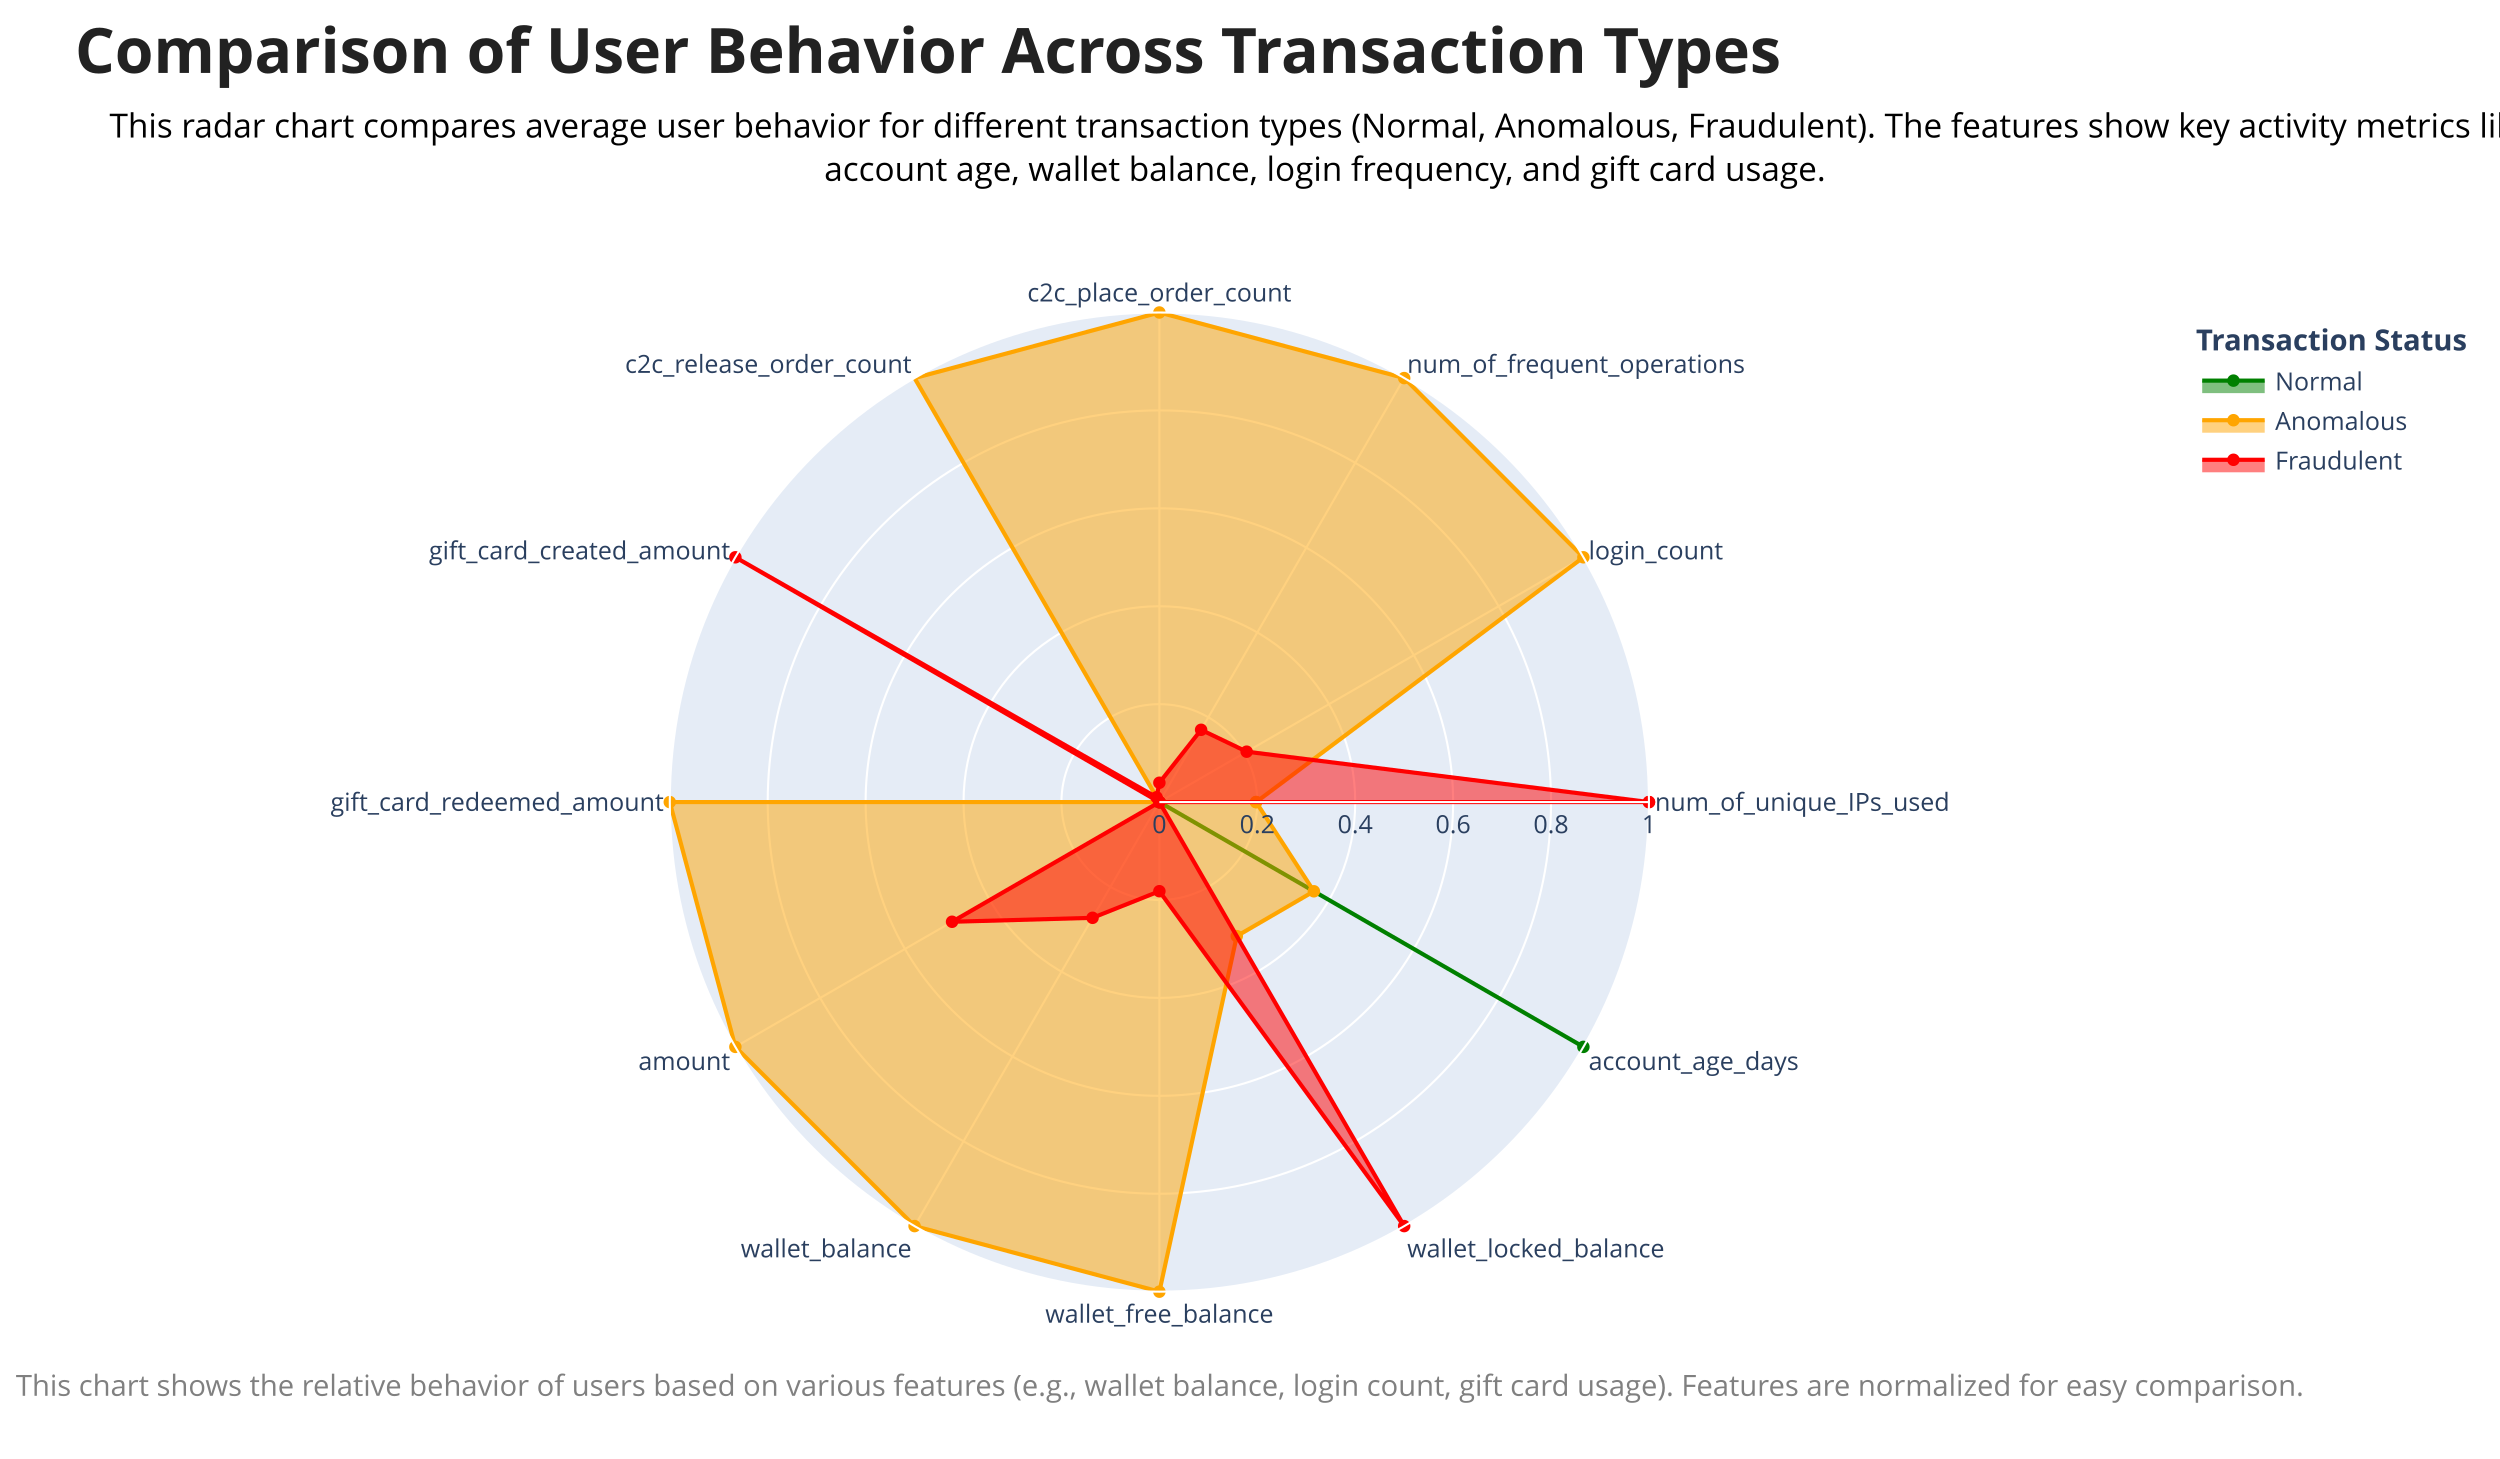
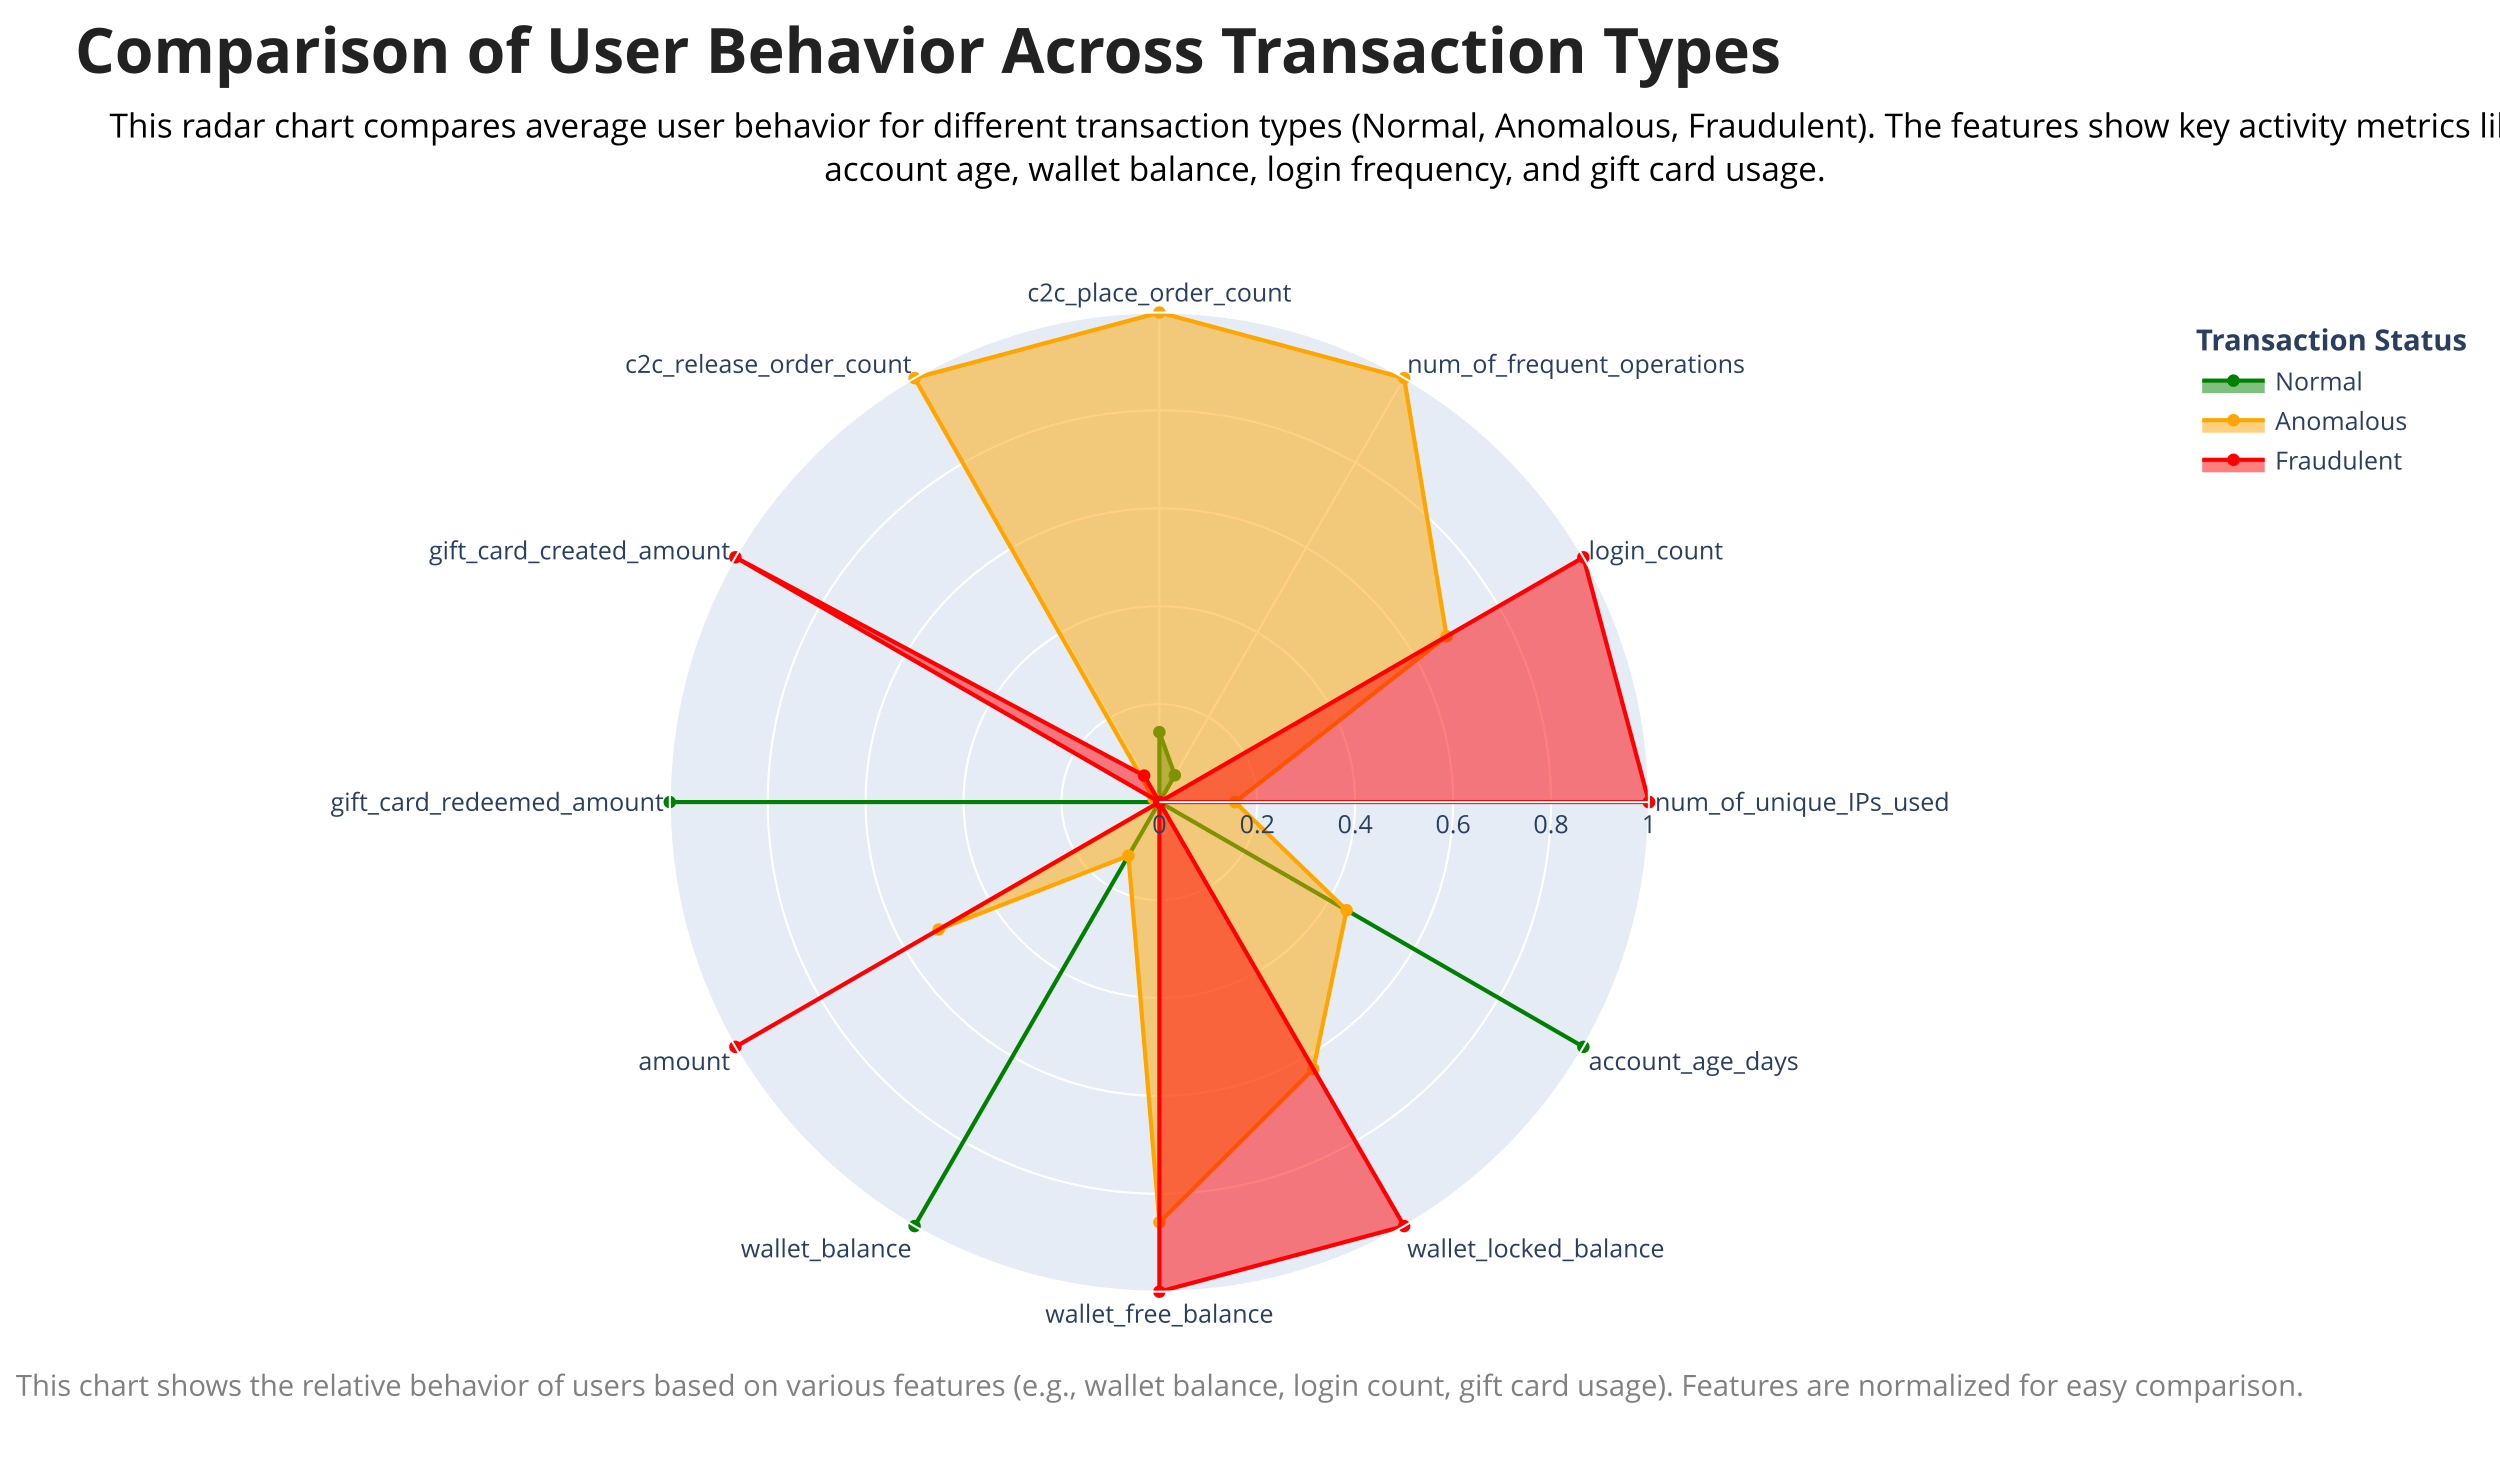
<svg xmlns="http://www.w3.org/2000/svg" class="main-svg" width="1200" height="700" style="" viewBox="0 0 1200 700">
  <rect x="0" y="0" width="1200" height="700" style="fill: rgb(255, 255, 255); fill-opacity: 1;" />
-   <defs id="defs-958ae7">
+   <defs id="defs-d3d308">
    <g class="clips">
-       <clipPath id="clip958ae7polar-for-traces">
+       <clipPath id="clipd3d308polar-for-traces">
        <path d="M235,0A235,235 0,1,0 -235,-2.87791997799628e-14A235,235 0,1,0 235,5.75583995599256e-14Z" transform="translate(235,235)" />
      </clipPath>
    </g>
    <g class="gradients" />
    <g class="patterns" />
  </defs>
  <g class="bglayer" />
  <g class="layer-below">
    <g class="imagelayer" />
    <g class="shapelayer" />
  </g>
  <g class="cartesianlayer" />
  <g class="polarlayer">
    <g class="polar">
      <g class="polarsublayer draglayer" />
      <g class="polarsublayer plotbg">
        <path d="M235,0A235,235 0,1,0 -235,-2.87791997799628e-14A235,235 0,1,0 235,5.75583995599256e-14Z" transform="translate(556.5,385)" style="fill: rgb(229, 236, 246); fill-opacity: 1;" />
      </g>
      <g class="polarsublayer backplot">
        <g class="maplayer" />
      </g>
      <g class="polarsublayer angular-grid" style="fill: none;">
        <path class="angularaxisgrid" d="M556.5,385L791.5,385" style="stroke: rgb(255, 255, 255); stroke-opacity: 1; stroke-width: 1px;" />
        <path class="angularaxisgrid" d="M556.5,385L760.016,267.5" style="stroke: rgb(255, 255, 255); stroke-opacity: 1; stroke-width: 1px;" />
        <path class="angularaxisgrid" d="M556.5,385L674,181.484" style="stroke: rgb(255, 255, 255); stroke-opacity: 1; stroke-width: 1px;" />
        <path class="angularaxisgrid" d="M556.5,385L556.5,150" style="stroke: rgb(255, 255, 255); stroke-opacity: 1; stroke-width: 1px;" />
        <path class="angularaxisgrid" d="M556.5,385L439,181.484" style="stroke: rgb(255, 255, 255); stroke-opacity: 1; stroke-width: 1px;" />
        <path class="angularaxisgrid" d="M556.5,385L352.984,267.5" style="stroke: rgb(255, 255, 255); stroke-opacity: 1; stroke-width: 1px;" />
        <path class="angularaxisgrid" d="M556.5,385L321.5,385" style="stroke: rgb(255, 255, 255); stroke-opacity: 1; stroke-width: 1px;" />
        <path class="angularaxisgrid" d="M556.5,385L352.984,502.5" style="stroke: rgb(255, 255, 255); stroke-opacity: 1; stroke-width: 1px;" />
        <path class="angularaxisgrid" d="M556.5,385L439,588.516" style="stroke: rgb(255, 255, 255); stroke-opacity: 1; stroke-width: 1px;" />
        <path class="angularaxisgrid" d="M556.5,385L556.5,620" style="stroke: rgb(255, 255, 255); stroke-opacity: 1; stroke-width: 1px;" />
        <path class="angularaxisgrid" d="M556.5,385L674,588.516" style="stroke: rgb(255, 255, 255); stroke-opacity: 1; stroke-width: 1px;" />
        <path class="angularaxisgrid" d="M556.5,385L760.016,502.5" style="stroke: rgb(255, 255, 255); stroke-opacity: 1; stroke-width: 1px;" />
      </g>
      <g class="polarsublayer radial-grid" transform="translate(556.5,385)" style="fill: none;">
        <path class="xgrid" d="M47,0A47,47 0,1,0 -47,-5.75583995599256e-15A47,47 0,1,0 47,1.151167991198512e-14Z" style="stroke: rgb(255, 255, 255); stroke-opacity: 1; stroke-width: 1px;" />
        <path class="xgrid" d="M94,0A94,94 0,1,0 -94,-1.151167991198512e-14A94,94 0,1,0 94,2.302335982397024e-14Z" style="stroke: rgb(255, 255, 255); stroke-opacity: 1; stroke-width: 1px;" />
        <path class="xgrid" d="M141,0A141,141 0,1,0 -141,-1.726751986797768e-14A141,141 0,1,0 141,3.453503973595536e-14Z" style="stroke: rgb(255, 255, 255); stroke-opacity: 1; stroke-width: 1px;" />
        <path class="xgrid" d="M188,0A188,188 0,1,0 -188,-2.302335982397024e-14A188,188 0,1,0 188,4.604671964794048e-14Z" style="stroke: rgb(255, 255, 255); stroke-opacity: 1; stroke-width: 1px;" />
      </g>
      <g class="polarsublayer frontplot" transform="translate(321.5,150)">
        <g class="barlayer" />
        <g class="scatterlayer">
-           <g class="trace scatter trace98019e" style="stroke-miterlimit: 2; opacity: 1;">
-             <g class="fills" clip-path="url(#clip958ae7polar-for-traces)">
+           <g class="trace scatter traced4ab8f" style="stroke-miterlimit: 2; opacity: 1;">
+             <g class="fills" clip-path="url(#clipd3d308polar-for-traces)">
              <g>
-                 <path class="js-fill" d="M235,235L235,235L235,235L235,235L235,235L235,235L235,235L235,235L235,235L235,235L235,235L438.52,352.5L235,235Z" style="fill: rgb(0, 128, 0); fill-opacity: 0.5; stroke-width: 0;" />
+                 <path class="js-fill" d="M235,235L235,235L242.43,222.13L235,201.43L235,235L235,235L0,235L235,235L117.5,438.52L235,235L235,235L438.52,352.5L235,235Z" style="fill: rgb(0, 128, 0); fill-opacity: 0.5; stroke-width: 0;" />
              </g>
            </g>
            <g class="errorbars" />
            <g class="lines">
-               <path class="js-line" d="M235,235L235,235L235,235L235,235L235,235L235,235L235,235L235,235L235,235L235,235L235,235L438.52,352.5L235,235" clip-path="url(#clip958ae7polar-for-traces)" style="vector-effect: none; fill: none; stroke: rgb(0, 128, 0); stroke-opacity: 1; stroke-width: 2px; opacity: 1;" />
+               <path class="js-line" d="M235,235L235,235L242.43,222.13L235,201.43L235,235L235,235L0,235L235,235L117.5,438.52L235,235L235,235L438.52,352.5L235,235" clip-path="url(#clipd3d308polar-for-traces)" style="vector-effect: none; fill: none; stroke: rgb(0, 128, 0); stroke-opacity: 1; stroke-width: 2px; opacity: 1;" />
            </g>
            <g class="points">
              <path class="point" transform="translate(235,235)" d="M3,0A3,3 0 1,1 0,-3A3,3 0 0,1 3,0Z" style="opacity: 1; stroke-width: 0px; fill: rgb(0, 128, 0); fill-opacity: 1;" />
              <path class="point" transform="translate(235,235)" d="M3,0A3,3 0 1,1 0,-3A3,3 0 0,1 3,0Z" style="opacity: 1; stroke-width: 0px; fill: rgb(0, 128, 0); fill-opacity: 1;" />
-               <path class="point" transform="translate(235,235)" d="M3,0A3,3 0 1,1 0,-3A3,3 0 0,1 3,0Z" style="opacity: 1; stroke-width: 0px; fill: rgb(0, 128, 0); fill-opacity: 1;" />
-               <path class="point" transform="translate(235,235)" d="M3,0A3,3 0 1,1 0,-3A3,3 0 0,1 3,0Z" style="opacity: 1; stroke-width: 0px; fill: rgb(0, 128, 0); fill-opacity: 1;" />
-               <path class="point" transform="translate(235,235)" d="M3,0A3,3 0 1,1 0,-3A3,3 0 0,1 3,0Z" style="opacity: 1; stroke-width: 0px; fill: rgb(0, 128, 0); fill-opacity: 1;" />
-               <path class="point" transform="translate(235,235)" d="M3,0A3,3 0 1,1 0,-3A3,3 0 0,1 3,0Z" style="opacity: 1; stroke-width: 0px; fill: rgb(0, 128, 0); fill-opacity: 1;" />
-               <path class="point" transform="translate(235,235)" d="M3,0A3,3 0 1,1 0,-3A3,3 0 0,1 3,0Z" style="opacity: 1; stroke-width: 0px; fill: rgb(0, 128, 0); fill-opacity: 1;" />
-               <path class="point" transform="translate(235,235)" d="M3,0A3,3 0 1,1 0,-3A3,3 0 0,1 3,0Z" style="opacity: 1; stroke-width: 0px; fill: rgb(0, 128, 0); fill-opacity: 1;" />
-               <path class="point" transform="translate(235,235)" d="M3,0A3,3 0 1,1 0,-3A3,3 0 0,1 3,0Z" style="opacity: 1; stroke-width: 0px; fill: rgb(0, 128, 0); fill-opacity: 1;" />
+               <path class="point" transform="translate(242.43,222.13)" d="M3,0A3,3 0 1,1 0,-3A3,3 0 0,1 3,0Z" style="opacity: 1; stroke-width: 0px; fill: rgb(0, 128, 0); fill-opacity: 1;" />
+               <path class="point" transform="translate(235,201.43)" d="M3,0A3,3 0 1,1 0,-3A3,3 0 0,1 3,0Z" style="opacity: 1; stroke-width: 0px; fill: rgb(0, 128, 0); fill-opacity: 1;" />
+               <path class="point" transform="translate(235,235)" d="M3,0A3,3 0 1,1 0,-3A3,3 0 0,1 3,0Z" style="opacity: 1; stroke-width: 0px; fill: rgb(0, 128, 0); fill-opacity: 1;" />
+               <path class="point" transform="translate(235,235)" d="M3,0A3,3 0 1,1 0,-3A3,3 0 0,1 3,0Z" style="opacity: 1; stroke-width: 0px; fill: rgb(0, 128, 0); fill-opacity: 1;" />
+               <path class="point" transform="translate(0,235)" d="M3,0A3,3 0 1,1 0,-3A3,3 0 0,1 3,0Z" style="opacity: 1; stroke-width: 0px; fill: rgb(0, 128, 0); fill-opacity: 1;" />
+               <path class="point" transform="translate(235,235)" d="M3,0A3,3 0 1,1 0,-3A3,3 0 0,1 3,0Z" style="opacity: 1; stroke-width: 0px; fill: rgb(0, 128, 0); fill-opacity: 1;" />
+               <path class="point" transform="translate(117.5,438.52)" d="M3,0A3,3 0 1,1 0,-3A3,3 0 0,1 3,0Z" style="opacity: 1; stroke-width: 0px; fill: rgb(0, 128, 0); fill-opacity: 1;" />
              <path class="point" transform="translate(235,235)" d="M3,0A3,3 0 1,1 0,-3A3,3 0 0,1 3,0Z" style="opacity: 1; stroke-width: 0px; fill: rgb(0, 128, 0); fill-opacity: 1;" />
              <path class="point" transform="translate(235,235)" d="M3,0A3,3 0 1,1 0,-3A3,3 0 0,1 3,0Z" style="opacity: 1; stroke-width: 0px; fill: rgb(0, 128, 0); fill-opacity: 1;" />
              <path class="point" transform="translate(438.52,352.5)" d="M3,0A3,3 0 1,1 0,-3A3,3 0 0,1 3,0Z" style="opacity: 1; stroke-width: 0px; fill: rgb(0, 128, 0); fill-opacity: 1;" />
              <path class="point" transform="translate(235,235)" d="M3,0A3,3 0 1,1 0,-3A3,3 0 0,1 3,0Z" style="opacity: 1; stroke-width: 0px; fill: rgb(0, 128, 0); fill-opacity: 1;" />
            </g>
            <g class="text" />
          </g>
-           <g class="trace scatter trace72aca9" style="stroke-miterlimit: 2; opacity: 1;">
-             <g class="fills" clip-path="url(#clip958ae7polar-for-traces)">
+           <g class="trace scatter trace4e844f" style="stroke-miterlimit: 2; opacity: 1;">
+             <g class="fills" clip-path="url(#clipd3d308polar-for-traces)">
              <g>
-                 <path class="js-fill" d="M281.42,235L438.52,117.5L352.5,31.48L235,0L117.5,31.48L235,235L0,235L31.48,352.5L117.5,438.52L235,470L272.15,299.34L309.16,277.82L281.42,235Z" style="fill: rgb(255, 165, 0); fill-opacity: 0.5; stroke-width: 0;" />
+                 <path class="js-fill" d="M271.33,235L372.87,155.4L352.5,31.48L235,0L117.5,31.48L232.22,233.4L235,235L129.06,296.16L220.12,260.77L235,436.73L308.93,363.06L324.87,286.89L271.33,235Z" style="fill: rgb(255, 165, 0); fill-opacity: 0.5; stroke-width: 0;" />
              </g>
            </g>
            <g class="errorbars" />
            <g class="lines">
-               <path class="js-line" d="M281.42,235L438.52,117.5L352.5,31.48L235,0L117.5,31.48L235,235L0,235L31.48,352.5L117.5,438.52L235,470L272.15,299.34L309.16,277.82L281.42,235" clip-path="url(#clip958ae7polar-for-traces)" style="vector-effect: none; fill: none; stroke: rgb(255, 165, 0); stroke-opacity: 1; stroke-width: 2px; opacity: 1;" />
+               <path class="js-line" d="M271.33,235L372.87,155.4L352.5,31.48L235,0L117.5,31.48L232.22,233.4L235,235L129.06,296.16L220.12,260.77L235,436.73L308.93,363.06L324.87,286.89L271.33,235" clip-path="url(#clipd3d308polar-for-traces)" style="vector-effect: none; fill: none; stroke: rgb(255, 165, 0); stroke-opacity: 1; stroke-width: 2px; opacity: 1;" />
            </g>
            <g class="points">
-               <path class="point" transform="translate(281.42,235)" d="M3,0A3,3 0 1,1 0,-3A3,3 0 0,1 3,0Z" style="opacity: 1; stroke-width: 0px; fill: rgb(255, 165, 0); fill-opacity: 1;" />
-               <path class="point" transform="translate(438.52,117.5)" d="M3,0A3,3 0 1,1 0,-3A3,3 0 0,1 3,0Z" style="opacity: 1; stroke-width: 0px; fill: rgb(255, 165, 0); fill-opacity: 1;" />
+               <path class="point" transform="translate(271.33,235)" d="M3,0A3,3 0 1,1 0,-3A3,3 0 0,1 3,0Z" style="opacity: 1; stroke-width: 0px; fill: rgb(255, 165, 0); fill-opacity: 1;" />
+               <path class="point" transform="translate(372.87,155.4)" d="M3,0A3,3 0 1,1 0,-3A3,3 0 0,1 3,0Z" style="opacity: 1; stroke-width: 0px; fill: rgb(255, 165, 0); fill-opacity: 1;" />
              <path class="point" transform="translate(352.5,31.48)" d="M3,0A3,3 0 1,1 0,-3A3,3 0 0,1 3,0Z" style="opacity: 1; stroke-width: 0px; fill: rgb(255, 165, 0); fill-opacity: 1;" />
              <path class="point" transform="translate(235,0)" d="M3,0A3,3 0 1,1 0,-3A3,3 0 0,1 3,0Z" style="opacity: 1; stroke-width: 0px; fill: rgb(255, 165, 0); fill-opacity: 1;" />
-               <path class="point" transform="translate(117.5,31.48)" d="M3,0A3,3 0 1,1 0,-3A3,3 0 0,1 3,0Z" display="none" style="opacity: 1; stroke-width: 0px; fill: rgb(255, 165, 0); fill-opacity: 1;" />
+               <path class="point" transform="translate(117.5,31.48)" d="M3,0A3,3 0 1,1 0,-3A3,3 0 0,1 3,0Z" style="opacity: 1; stroke-width: 0px; fill: rgb(255, 165, 0); fill-opacity: 1;" />
+               <path class="point" transform="translate(232.22,233.4)" d="M3,0A3,3 0 1,1 0,-3A3,3 0 0,1 3,0Z" style="opacity: 1; stroke-width: 0px; fill: rgb(255, 165, 0); fill-opacity: 1;" />
              <path class="point" transform="translate(235,235)" d="M3,0A3,3 0 1,1 0,-3A3,3 0 0,1 3,0Z" style="opacity: 1; stroke-width: 0px; fill: rgb(255, 165, 0); fill-opacity: 1;" />
-               <path class="point" transform="translate(0,235)" d="M3,0A3,3 0 1,1 0,-3A3,3 0 0,1 3,0Z" style="opacity: 1; stroke-width: 0px; fill: rgb(255, 165, 0); fill-opacity: 1;" />
-               <path class="point" transform="translate(31.48,352.5)" d="M3,0A3,3 0 1,1 0,-3A3,3 0 0,1 3,0Z" style="opacity: 1; stroke-width: 0px; fill: rgb(255, 165, 0); fill-opacity: 1;" />
-               <path class="point" transform="translate(117.5,438.52)" d="M3,0A3,3 0 1,1 0,-3A3,3 0 0,1 3,0Z" style="opacity: 1; stroke-width: 0px; fill: rgb(255, 165, 0); fill-opacity: 1;" />
-               <path class="point" transform="translate(235,470)" d="M3,0A3,3 0 1,1 0,-3A3,3 0 0,1 3,0Z" style="opacity: 1; stroke-width: 0px; fill: rgb(255, 165, 0); fill-opacity: 1;" />
-               <path class="point" transform="translate(272.15,299.34)" d="M3,0A3,3 0 1,1 0,-3A3,3 0 0,1 3,0Z" style="opacity: 1; stroke-width: 0px; fill: rgb(255, 165, 0); fill-opacity: 1;" />
-               <path class="point" transform="translate(309.16,277.82)" d="M3,0A3,3 0 1,1 0,-3A3,3 0 0,1 3,0Z" style="opacity: 1; stroke-width: 0px; fill: rgb(255, 165, 0); fill-opacity: 1;" />
-               <path class="point" transform="translate(281.42,235)" d="M3,0A3,3 0 1,1 0,-3A3,3 0 0,1 3,0Z" style="opacity: 1; stroke-width: 0px; fill: rgb(255, 165, 0); fill-opacity: 1;" />
+               <path class="point" transform="translate(129.06,296.16)" d="M3,0A3,3 0 1,1 0,-3A3,3 0 0,1 3,0Z" style="opacity: 1; stroke-width: 0px; fill: rgb(255, 165, 0); fill-opacity: 1;" />
+               <path class="point" transform="translate(220.12,260.77)" d="M3,0A3,3 0 1,1 0,-3A3,3 0 0,1 3,0Z" style="opacity: 1; stroke-width: 0px; fill: rgb(255, 165, 0); fill-opacity: 1;" />
+               <path class="point" transform="translate(235,436.73)" d="M3,0A3,3 0 1,1 0,-3A3,3 0 0,1 3,0Z" style="opacity: 1; stroke-width: 0px; fill: rgb(255, 165, 0); fill-opacity: 1;" />
+               <path class="point" transform="translate(308.93,363.06)" d="M3,0A3,3 0 1,1 0,-3A3,3 0 0,1 3,0Z" style="opacity: 1; stroke-width: 0px; fill: rgb(255, 165, 0); fill-opacity: 1;" />
+               <path class="point" transform="translate(324.87,286.89)" d="M3,0A3,3 0 1,1 0,-3A3,3 0 0,1 3,0Z" style="opacity: 1; stroke-width: 0px; fill: rgb(255, 165, 0); fill-opacity: 1;" />
+               <path class="point" transform="translate(271.33,235)" d="M3,0A3,3 0 1,1 0,-3A3,3 0 0,1 3,0Z" style="opacity: 1; stroke-width: 0px; fill: rgb(255, 165, 0); fill-opacity: 1;" />
            </g>
            <g class="text" />
          </g>
-           <g class="trace scatter trace8d743c" style="stroke-miterlimit: 2; opacity: 1;">
-             <g class="fills" clip-path="url(#clip958ae7polar-for-traces)">
+           <g class="trace scatter tracee567c0" style="stroke-miterlimit: 2; opacity: 1;">
+             <g class="fills" clip-path="url(#clipd3d308polar-for-traces)">
              <g>
-                 <path class="js-fill" d="M470,235L276.9,210.81L255.03,200.31L235,225.72L233.66,232.69L31.48,117.5L235,235L135.49,292.45L202.93,290.55L235,277.78L352.5,438.52L235,235L470,235Z" style="fill: rgb(255, 0, 0); fill-opacity: 0.5; stroke-width: 0;" />
+                 <path class="js-fill" d="M470,235L438.52,117.5L235,235L235,235L227.66,222.28L31.48,117.5L235,235L31.48,352.5L235,235L235,470L352.5,438.52L235,235L470,235Z" style="fill: rgb(255, 0, 0); fill-opacity: 0.5; stroke-width: 0;" />
              </g>
            </g>
            <g class="errorbars" />
            <g class="lines">
-               <path class="js-line" d="M470,235L276.9,210.81L255.03,200.31L235,225.72L233.66,232.69L31.48,117.5L235,235L135.49,292.45L202.93,290.55L235,277.78L352.5,438.52L235,235L470,235" clip-path="url(#clip958ae7polar-for-traces)" style="vector-effect: none; fill: none; stroke: rgb(255, 0, 0); stroke-opacity: 1; stroke-width: 2px; opacity: 1;" />
+               <path class="js-line" d="M470,235L438.52,117.5L235,235L235,235L227.66,222.28L31.48,117.5L235,235L31.48,352.5L235,235L235,470L352.5,438.52L235,235L470,235" clip-path="url(#clipd3d308polar-for-traces)" style="vector-effect: none; fill: none; stroke: rgb(255, 0, 0); stroke-opacity: 1; stroke-width: 2px; opacity: 1;" />
            </g>
            <g class="points">
              <path class="point" transform="translate(470,235)" d="M3,0A3,3 0 1,1 0,-3A3,3 0 0,1 3,0Z" style="opacity: 1; stroke-width: 0px; fill: rgb(255, 0, 0); fill-opacity: 1;" />
-               <path class="point" transform="translate(276.9,210.81)" d="M3,0A3,3 0 1,1 0,-3A3,3 0 0,1 3,0Z" style="opacity: 1; stroke-width: 0px; fill: rgb(255, 0, 0); fill-opacity: 1;" />
-               <path class="point" transform="translate(255.03,200.31)" d="M3,0A3,3 0 1,1 0,-3A3,3 0 0,1 3,0Z" style="opacity: 1; stroke-width: 0px; fill: rgb(255, 0, 0); fill-opacity: 1;" />
-               <path class="point" transform="translate(235,225.72)" d="M3,0A3,3 0 1,1 0,-3A3,3 0 0,1 3,0Z" style="opacity: 1; stroke-width: 0px; fill: rgb(255, 0, 0); fill-opacity: 1;" />
-               <path class="point" transform="translate(233.66,232.69)" d="M3,0A3,3 0 1,1 0,-3A3,3 0 0,1 3,0Z" style="opacity: 1; stroke-width: 0px; fill: rgb(255, 0, 0); fill-opacity: 1;" />
+               <path class="point" transform="translate(438.52,117.5)" d="M3,0A3,3 0 1,1 0,-3A3,3 0 0,1 3,0Z" style="opacity: 1; stroke-width: 0px; fill: rgb(255, 0, 0); fill-opacity: 1;" />
+               <path class="point" transform="translate(235,235)" d="M3,0A3,3 0 1,1 0,-3A3,3 0 0,1 3,0Z" style="opacity: 1; stroke-width: 0px; fill: rgb(255, 0, 0); fill-opacity: 1;" />
+               <path class="point" transform="translate(235,235)" d="M3,0A3,3 0 1,1 0,-3A3,3 0 0,1 3,0Z" style="opacity: 1; stroke-width: 0px; fill: rgb(255, 0, 0); fill-opacity: 1;" />
+               <path class="point" transform="translate(227.66,222.28)" d="M3,0A3,3 0 1,1 0,-3A3,3 0 0,1 3,0Z" style="opacity: 1; stroke-width: 0px; fill: rgb(255, 0, 0); fill-opacity: 1;" />
              <path class="point" transform="translate(31.48,117.5)" d="M3,0A3,3 0 1,1 0,-3A3,3 0 0,1 3,0Z" style="opacity: 1; stroke-width: 0px; fill: rgb(255, 0, 0); fill-opacity: 1;" />
              <path class="point" transform="translate(235,235)" d="M3,0A3,3 0 1,1 0,-3A3,3 0 0,1 3,0Z" style="opacity: 1; stroke-width: 0px; fill: rgb(255, 0, 0); fill-opacity: 1;" />
-               <path class="point" transform="translate(135.49,292.45)" d="M3,0A3,3 0 1,1 0,-3A3,3 0 0,1 3,0Z" style="opacity: 1; stroke-width: 0px; fill: rgb(255, 0, 0); fill-opacity: 1;" />
-               <path class="point" transform="translate(202.93,290.55)" d="M3,0A3,3 0 1,1 0,-3A3,3 0 0,1 3,0Z" style="opacity: 1; stroke-width: 0px; fill: rgb(255, 0, 0); fill-opacity: 1;" />
-               <path class="point" transform="translate(235,277.78)" d="M3,0A3,3 0 1,1 0,-3A3,3 0 0,1 3,0Z" style="opacity: 1; stroke-width: 0px; fill: rgb(255, 0, 0); fill-opacity: 1;" />
+               <path class="point" transform="translate(31.48,352.5)" d="M3,0A3,3 0 1,1 0,-3A3,3 0 0,1 3,0Z" style="opacity: 1; stroke-width: 0px; fill: rgb(255, 0, 0); fill-opacity: 1;" />
+               <path class="point" transform="translate(235,235)" d="M3,0A3,3 0 1,1 0,-3A3,3 0 0,1 3,0Z" style="opacity: 1; stroke-width: 0px; fill: rgb(255, 0, 0); fill-opacity: 1;" />
+               <path class="point" transform="translate(235,470)" d="M3,0A3,3 0 1,1 0,-3A3,3 0 0,1 3,0Z" style="opacity: 1; stroke-width: 0px; fill: rgb(255, 0, 0); fill-opacity: 1;" />
              <path class="point" transform="translate(352.5,438.52)" d="M3,0A3,3 0 1,1 0,-3A3,3 0 0,1 3,0Z" style="opacity: 1; stroke-width: 0px; fill: rgb(255, 0, 0); fill-opacity: 1;" />
              <path class="point" transform="translate(235,235)" d="M3,0A3,3 0 1,1 0,-3A3,3 0 0,1 3,0Z" style="opacity: 1; stroke-width: 0px; fill: rgb(255, 0, 0); fill-opacity: 1;" />
              <path class="point" transform="translate(470,235)" d="M3,0A3,3 0 1,1 0,-3A3,3 0 0,1 3,0Z" style="opacity: 1; stroke-width: 0px; fill: rgb(255, 0, 0); fill-opacity: 1;" />
            </g>
            <g class="text" />
          </g>
        </g>
      </g>
      <g class="polarsublayer angular-line">
        <path d="M235,0A235,235 0,1,0 -235,-2.87791997799628e-14A235,235 0,1,0 235,5.75583995599256e-14Z" transform="translate(556.5,385)" stroke-width="1" style="fill: none; stroke: rgb(255, 255, 255); stroke-opacity: 1;" />
      </g>
      <g class="polarsublayer radial-line">
        <line x1="0" y1="0" x2="235" y2="0" transform="translate(556.5,385)" stroke-width="1" style="fill: none; stroke: rgb(255, 255, 255); stroke-opacity: 1;" />
      </g>
      <g class="polarsublayer angular-axis">
        <g class="angularaxistick">
          <text text-anchor="start" x="2.9" y="4.2" transform="translate(791.5,385)" style="font-family: 'Open Sans', verdana, arial, sans-serif; font-size: 12px; fill: rgb(42, 63, 95); fill-opacity: 1; white-space: pre; opacity: 1;">num_of_unique_IPs_used</text>
        </g>
        <g class="angularaxistick">
          <text text-anchor="start" x="2.511" y="0.987" transform="translate(760.016,267.5)" style="font-family: 'Open Sans', verdana, arial, sans-serif; font-size: 12px; fill: rgb(42, 63, 95); fill-opacity: 1; white-space: pre; opacity: 1;">login_count</text>
        </g>
        <g class="angularaxistick">
          <text text-anchor="start" x="1.45" y="-2.49" transform="translate(674,181.484)" style="font-family: 'Open Sans', verdana, arial, sans-serif; font-size: 12px; fill: rgb(42, 63, 95); fill-opacity: 1; white-space: pre; opacity: 1;">num_of_frequent_operations</text>
        </g>
        <g class="angularaxistick">
          <text text-anchor="middle" x="1.7757378587636624e-16" y="-5.3" transform="translate(556.5,150)" style="font-family: 'Open Sans', verdana, arial, sans-serif; font-size: 12px; fill: rgb(42, 63, 95); fill-opacity: 1; white-space: pre; opacity: 1;">c2c_place_order_count</text>
        </g>
        <g class="angularaxistick">
          <text text-anchor="end" x="-1.45" y="-2.49" transform="translate(439,181.484)" style="font-family: 'Open Sans', verdana, arial, sans-serif; font-size: 12px; fill: rgb(42, 63, 95); fill-opacity: 1; white-space: pre; opacity: 1;">c2c_release_order_count</text>
        </g>
        <g class="angularaxistick">
          <text text-anchor="end" x="-2.511" y="0.987" transform="translate(352.984,267.5)" style="font-family: 'Open Sans', verdana, arial, sans-serif; font-size: 12px; fill: rgb(42, 63, 95); fill-opacity: 1; white-space: pre; opacity: 1;">gift_card_created_amount</text>
        </g>
        <g class="angularaxistick">
          <text text-anchor="end" x="-2.9" y="4.2" transform="translate(321.5,385)" style="font-family: 'Open Sans', verdana, arial, sans-serif; font-size: 12px; fill: rgb(42, 63, 95); fill-opacity: 1; white-space: pre; opacity: 1;">gift_card_redeemed_amount</text>
        </g>
        <g class="angularaxistick">
          <text text-anchor="end" x="-2.511" y="11.087" transform="translate(352.984,502.5)" style="font-family: 'Open Sans', verdana, arial, sans-serif; font-size: 12px; fill: rgb(42, 63, 95); fill-opacity: 1; white-space: pre; opacity: 1;">amount</text>
        </g>
        <g class="angularaxistick">
          <text text-anchor="end" x="-1.45" y="15.004" transform="translate(439,588.516)" style="font-family: 'Open Sans', verdana, arial, sans-serif; font-size: 12px; fill: rgb(42, 63, 95); fill-opacity: 1; white-space: pre; opacity: 1;">wallet_balance</text>
        </g>
        <g class="angularaxistick">
          <text text-anchor="middle" x="-5.327213576290987e-16" y="14.9" transform="translate(556.5,620)" style="font-family: 'Open Sans', verdana, arial, sans-serif; font-size: 12px; fill: rgb(42, 63, 95); fill-opacity: 1; white-space: pre; opacity: 1;">wallet_free_balance</text>
        </g>
        <g class="angularaxistick">
          <text text-anchor="start" x="1.45" y="15.004" transform="translate(674,588.516)" style="font-family: 'Open Sans', verdana, arial, sans-serif; font-size: 12px; fill: rgb(42, 63, 95); fill-opacity: 1; white-space: pre; opacity: 1;">wallet_locked_balance</text>
        </g>
        <g class="angularaxistick">
          <text text-anchor="start" x="2.511" y="11.087" transform="translate(760.016,502.5)" style="font-family: 'Open Sans', verdana, arial, sans-serif; font-size: 12px; fill: rgb(42, 63, 95); fill-opacity: 1; white-space: pre; opacity: 1;">account_age_days</text>
        </g>
      </g>
      <g class="polarsublayer radial-axis" transform="translate(556.5,385)">
        <g class="xtick">
          <text text-anchor="middle" x="0" y="14.9" transform="" style="font-family: 'Open Sans', verdana, arial, sans-serif; font-size: 12px; fill: rgb(42, 63, 95); fill-opacity: 1; white-space: pre; opacity: 1;">0</text>
        </g>
        <g class="xtick">
          <text text-anchor="middle" x="0" y="14.9" transform="translate(47,0)" style="font-family: 'Open Sans', verdana, arial, sans-serif; font-size: 12px; fill: rgb(42, 63, 95); fill-opacity: 1; white-space: pre; opacity: 1;">0.2</text>
        </g>
        <g class="xtick">
          <text text-anchor="middle" x="0" y="14.9" transform="translate(94,0)" style="font-family: 'Open Sans', verdana, arial, sans-serif; font-size: 12px; fill: rgb(42, 63, 95); fill-opacity: 1; white-space: pre; opacity: 1;">0.4</text>
        </g>
        <g class="xtick">
          <text text-anchor="middle" x="0" y="14.9" transform="translate(141,0)" style="font-family: 'Open Sans', verdana, arial, sans-serif; font-size: 12px; fill: rgb(42, 63, 95); fill-opacity: 1; white-space: pre; opacity: 1;">0.6</text>
        </g>
        <g class="xtick">
          <text text-anchor="middle" x="0" y="14.9" transform="translate(188,0)" style="font-family: 'Open Sans', verdana, arial, sans-serif; font-size: 12px; fill: rgb(42, 63, 95); fill-opacity: 1; white-space: pre; opacity: 1;">0.8</text>
        </g>
        <g class="xtick">
          <text text-anchor="middle" x="0" y="14.9" transform="translate(235,0)" style="font-family: 'Open Sans', verdana, arial, sans-serif; font-size: 12px; fill: rgb(42, 63, 95); fill-opacity: 1; white-space: pre; opacity: 1;">1</text>
        </g>
      </g>
    </g>
  </g>
  <g class="smithlayer" />
  <g class="ternarylayer" />
  <g class="geolayer" />
  <g class="funnelarealayer" />
  <g class="pielayer" />
  <g class="iciclelayer" />
  <g class="treemaplayer" />
  <g class="sunburstlayer" />
  <g class="glimages" />
-   <defs id="topdefs-958ae7">
+   <defs id="topdefs-d3d308">
    <g class="clips" />
-     <clipPath id="legend958ae7">
+     <clipPath id="legendd3d308">
      <rect width="136" height="86" x="0" y="0" />
    </clipPath>
  </defs>
  <g class="layer-above">
    <g class="imagelayer" />
    <g class="shapelayer" />
  </g>
  <g class="infolayer">
    <g class="legend" pointer-events="all" transform="translate(1052.06,150)">
      <rect class="bg" shape-rendering="crispEdges" width="136" height="86" x="0" y="0" style="stroke: rgb(68, 68, 68); stroke-opacity: 1; fill: rgb(255, 255, 255); fill-opacity: 1; stroke-width: 0px;" />
-       <g class="scrollbox" transform="" clip-path="url(#legend958ae7)">
+       <g class="scrollbox" transform="" clip-path="url(#legendd3d308)">
        <text class="legendtitletext" text-anchor="start" x="2" y="18.2" style="font-family: 'Open Sans', verdana, arial, sans-serif; font-size: 14px; fill: rgb(42, 63, 95); fill-opacity: 1; white-space: pre;">
          <tspan style="font-weight:bold">Transaction Status</tspan>
        </text>
        <g class="groups">
          <g class="traces" transform="translate(0,32.7)" style="opacity: 1;">
            <text class="legendtext" text-anchor="start" x="40" y="4.68" style="font-family: 'Open Sans', verdana, arial, sans-serif; font-size: 12px; fill: rgb(42, 63, 95); fill-opacity: 1; white-space: pre;">Normal</text>
            <g class="layers" style="opacity: 1;">
              <g class="legendfill">
                <path class="js-fill" d="M5,0h30v6h-30z" style="stroke-width: 0; fill: rgb(0, 128, 0); fill-opacity: 0.5;" />
              </g>
              <g class="legendlines">
                <path class="js-line" d="M5,0h30" style="fill: none; stroke: rgb(0, 128, 0); stroke-opacity: 1; stroke-width: 2px;" />
              </g>
              <g class="legendsymbols">
                <g class="legendpoints">
                  <path class="scatterpts" transform="translate(20,0)" d="M3,0A3,3 0 1,1 0,-3A3,3 0 0,1 3,0Z" style="opacity: 1; stroke-width: 0px; fill: rgb(0, 128, 0); fill-opacity: 1;" />
                </g>
              </g>
            </g>
            <rect class="legendtoggle" x="0" y="-9.5" width="103.562" height="19" style="fill: rgb(0, 0, 0); fill-opacity: 0;" />
          </g>
          <g class="traces" transform="translate(0,51.7)" style="opacity: 1;">
            <text class="legendtext" text-anchor="start" x="40" y="4.68" style="font-family: 'Open Sans', verdana, arial, sans-serif; font-size: 12px; fill: rgb(42, 63, 95); fill-opacity: 1; white-space: pre;">Anomalous</text>
            <g class="layers" style="opacity: 1;">
              <g class="legendfill">
                <path class="js-fill" d="M5,0h30v6h-30z" style="stroke-width: 0; fill: rgb(255, 165, 0); fill-opacity: 0.5;" />
              </g>
              <g class="legendlines">
                <path class="js-line" d="M5,0h30" style="fill: none; stroke: rgb(255, 165, 0); stroke-opacity: 1; stroke-width: 2px;" />
              </g>
              <g class="legendsymbols">
                <g class="legendpoints">
                  <path class="scatterpts" transform="translate(20,0)" d="M3,0A3,3 0 1,1 0,-3A3,3 0 0,1 3,0Z" style="opacity: 1; stroke-width: 0px; fill: rgb(255, 165, 0); fill-opacity: 1;" />
                </g>
              </g>
            </g>
            <rect class="legendtoggle" x="0" y="-9.5" width="103.562" height="19" style="fill: rgb(0, 0, 0); fill-opacity: 0;" />
          </g>
          <g class="traces" transform="translate(0,70.7)" style="opacity: 1;">
            <text class="legendtext" text-anchor="start" x="40" y="4.68" style="font-family: 'Open Sans', verdana, arial, sans-serif; font-size: 12px; fill: rgb(42, 63, 95); fill-opacity: 1; white-space: pre;">Fraudulent</text>
            <g class="layers" style="opacity: 1;">
              <g class="legendfill">
                <path class="js-fill" d="M5,0h30v6h-30z" style="stroke-width: 0; fill: rgb(255, 0, 0); fill-opacity: 0.5;" />
              </g>
              <g class="legendlines">
                <path class="js-line" d="M5,0h30" style="fill: none; stroke: rgb(255, 0, 0); stroke-opacity: 1; stroke-width: 2px;" />
              </g>
              <g class="legendsymbols">
                <g class="legendpoints">
                  <path class="scatterpts" transform="translate(20,0)" d="M3,0A3,3 0 1,1 0,-3A3,3 0 0,1 3,0Z" style="opacity: 1; stroke-width: 0px; fill: rgb(255, 0, 0); fill-opacity: 1;" />
                </g>
              </g>
            </g>
            <rect class="legendtoggle" x="0" y="-9.5" width="103.562" height="19" style="fill: rgb(0, 0, 0); fill-opacity: 0;" />
          </g>
        </g>
      </g>
      <rect class="scrollbar" rx="20" ry="3" width="0" height="0" x="0" y="0" style="fill: rgb(128, 139, 164); fill-opacity: 1;" />
    </g>
    <g class="g-gtitle">
      <text class="gtitle" x="36" y="35" text-anchor="start" dy="0.7em" style="opacity: 1; font-family: Outfit; font-size: 30px; fill: rgb(34, 34, 34); fill-opacity: 1; white-space: pre;">
        <tspan class="line" dy="0em" x="36" y="35">
          <tspan style="font-weight:bold">Comparison of User Behavior Across Transaction Types</tspan>
        </tspan>
        <tspan class="line" dy="1.3em" x="36" y="35" />
      </text>
    </g>
    <g class="g-polartitle" />
    <g class="annotation" data-index="0" style="opacity: 1;">
      <g class="annotation-text-g" transform="rotate(0,636.41,70.1)">
        <g class="cursor-pointer" transform="translate(51,47)">
          <rect class="bg" x="0.5" y="0.5" width="1169" height="46" style="stroke-width: 1px; stroke: rgb(0, 0, 0); stroke-opacity: 0; fill: rgb(0, 0, 0); fill-opacity: 0;" />
          <text class="annotation-text" text-anchor="middle" x="584.984" y="19" style="font-family: 'Open Sans', verdana, arial, sans-serif; font-size: 16px; fill: rgb(0, 0, 0); fill-opacity: 1; white-space: pre;">
            <tspan class="line" dy="0em" x="584.984" y="19">This radar chart compares average user behavior for different transaction types (Normal, Anomalous, Fraudulent). The features show key activity metrics like</tspan>
            <tspan class="line" dy="1.3em" x="584.984" y="19">account age, wallet balance, login frequency, and gift card usage.</tspan>
          </text>
        </g>
      </g>
    </g>
    <g class="annotation" data-index="1" style="opacity: 1;">
      <g class="annotation-text-g" transform="rotate(0,556.5,664.9)">
        <g class="cursor-pointer" transform="translate(5,653)">
          <rect class="bg" x="0.5" y="0.5" width="1102" height="22" style="stroke-width: 1px; stroke: rgb(0, 0, 0); stroke-opacity: 0; fill: rgb(0, 0, 0); fill-opacity: 0;" />
          <text class="annotation-text" text-anchor="middle" x="551.719" y="17" style="font-family: 'Open Sans', verdana, arial, sans-serif; font-size: 14px; fill: rgb(128, 128, 128); fill-opacity: 1; white-space: pre;">This chart shows the relative behavior of users based on various features (e.g., wallet balance, login count, gift card usage). Features are normalized for easy comparison.</text>
        </g>
      </g>
    </g>
  </g>
</svg>
